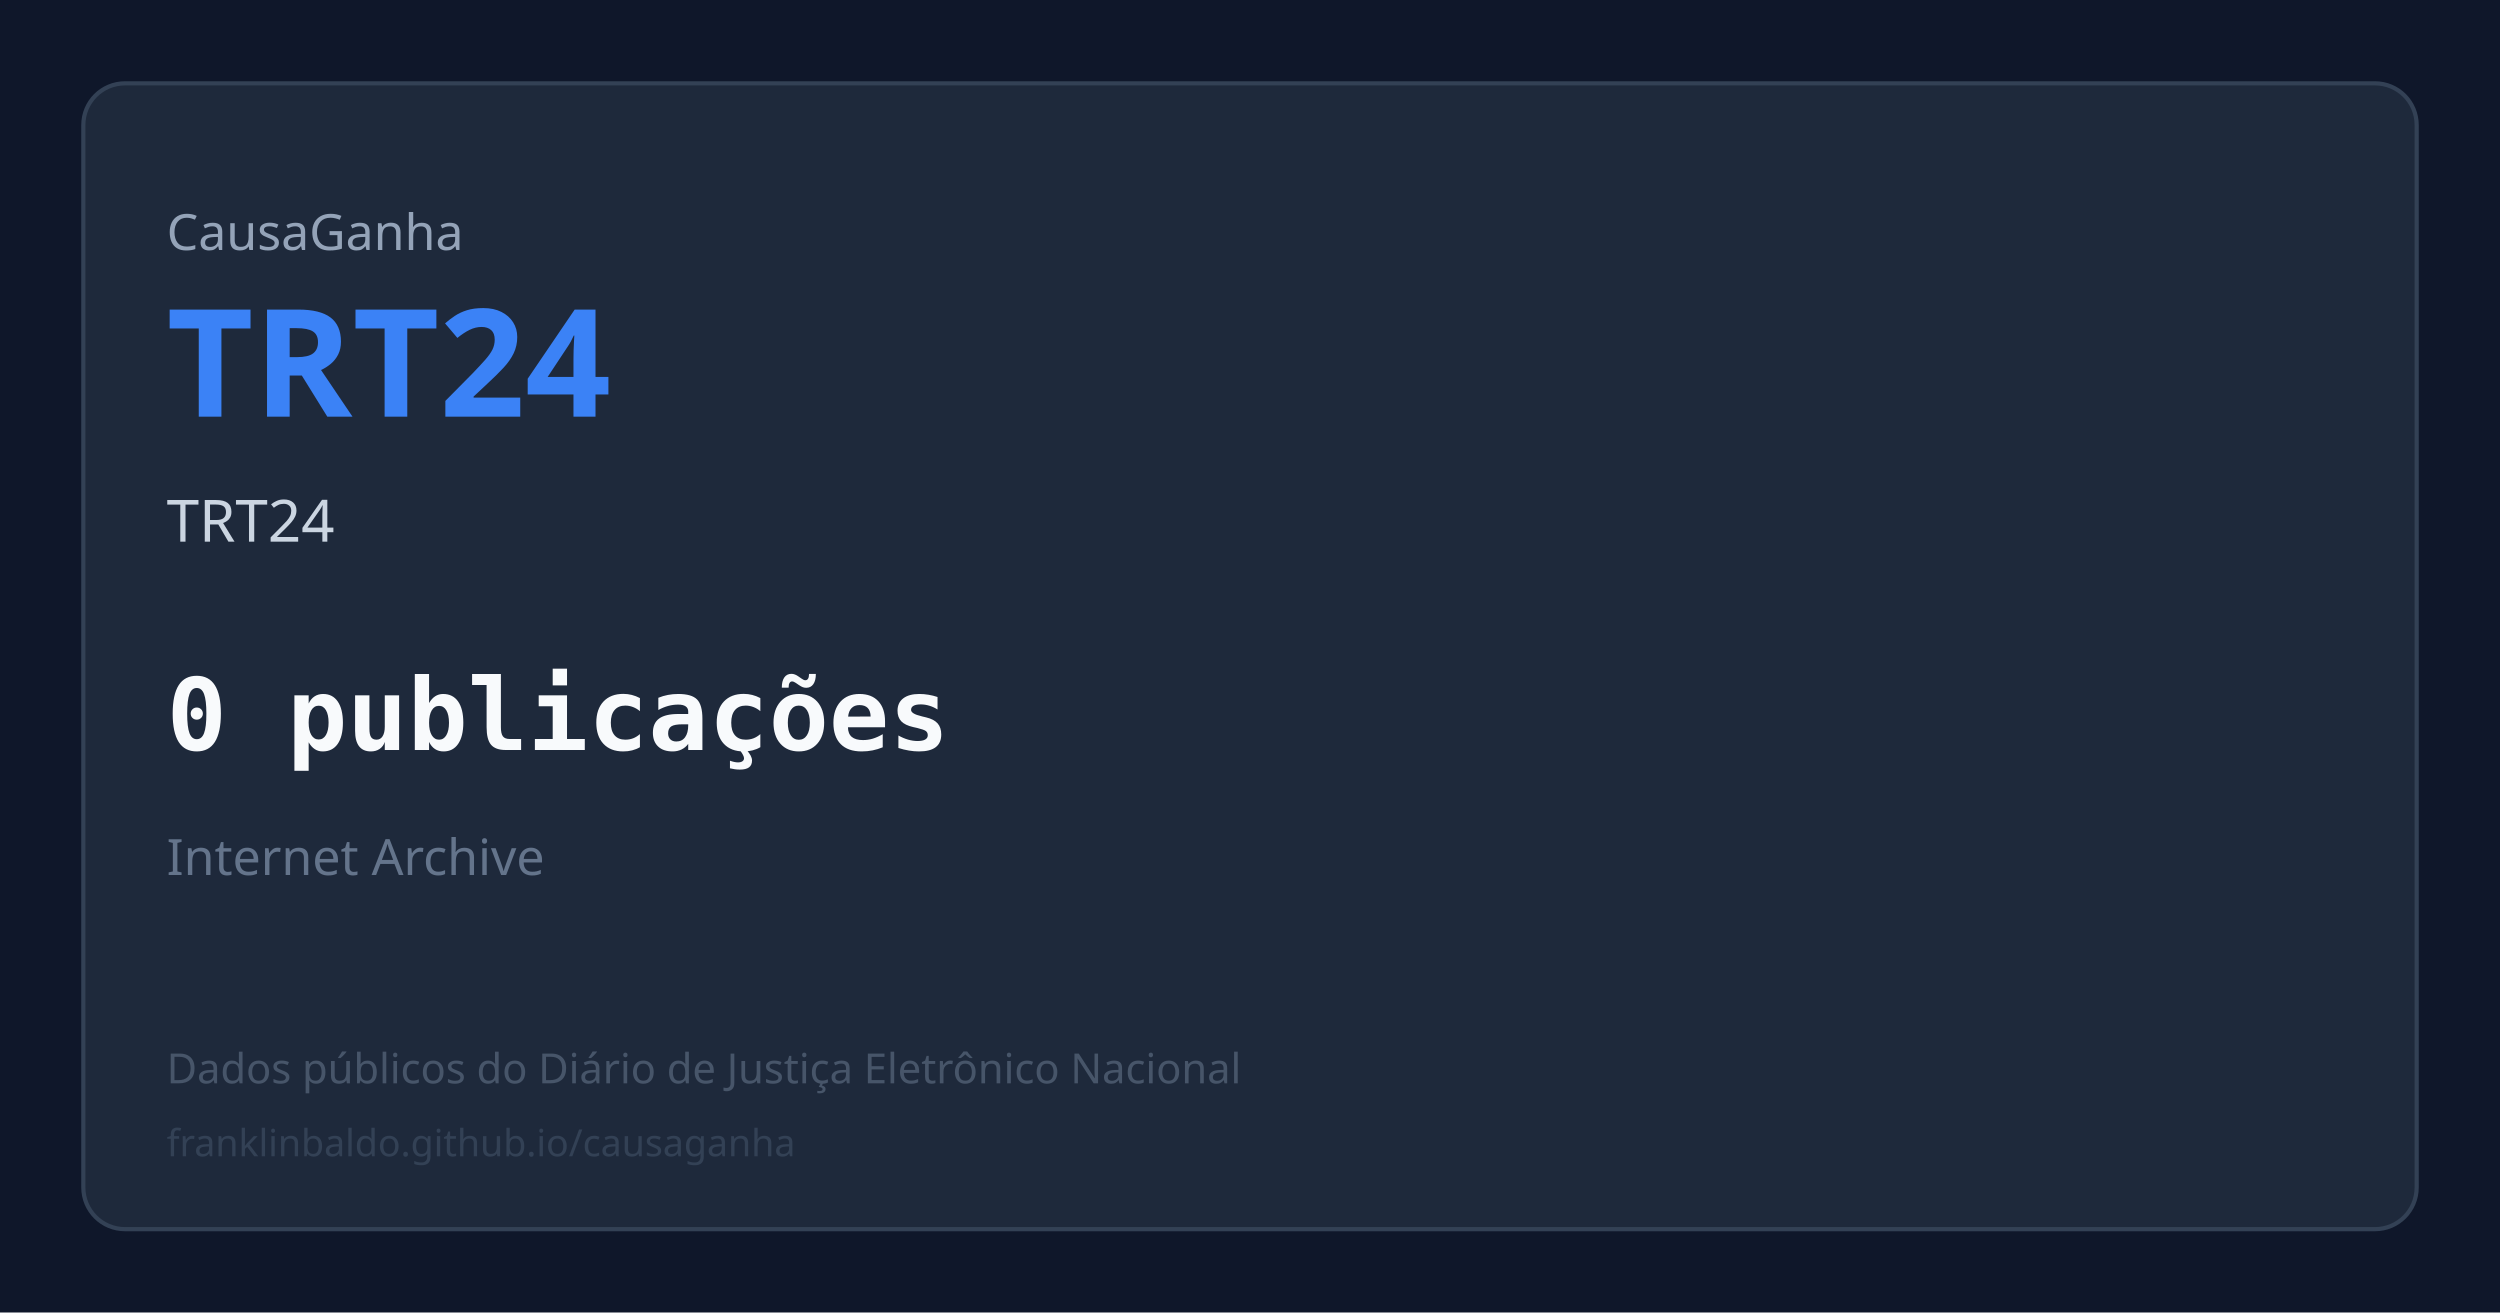
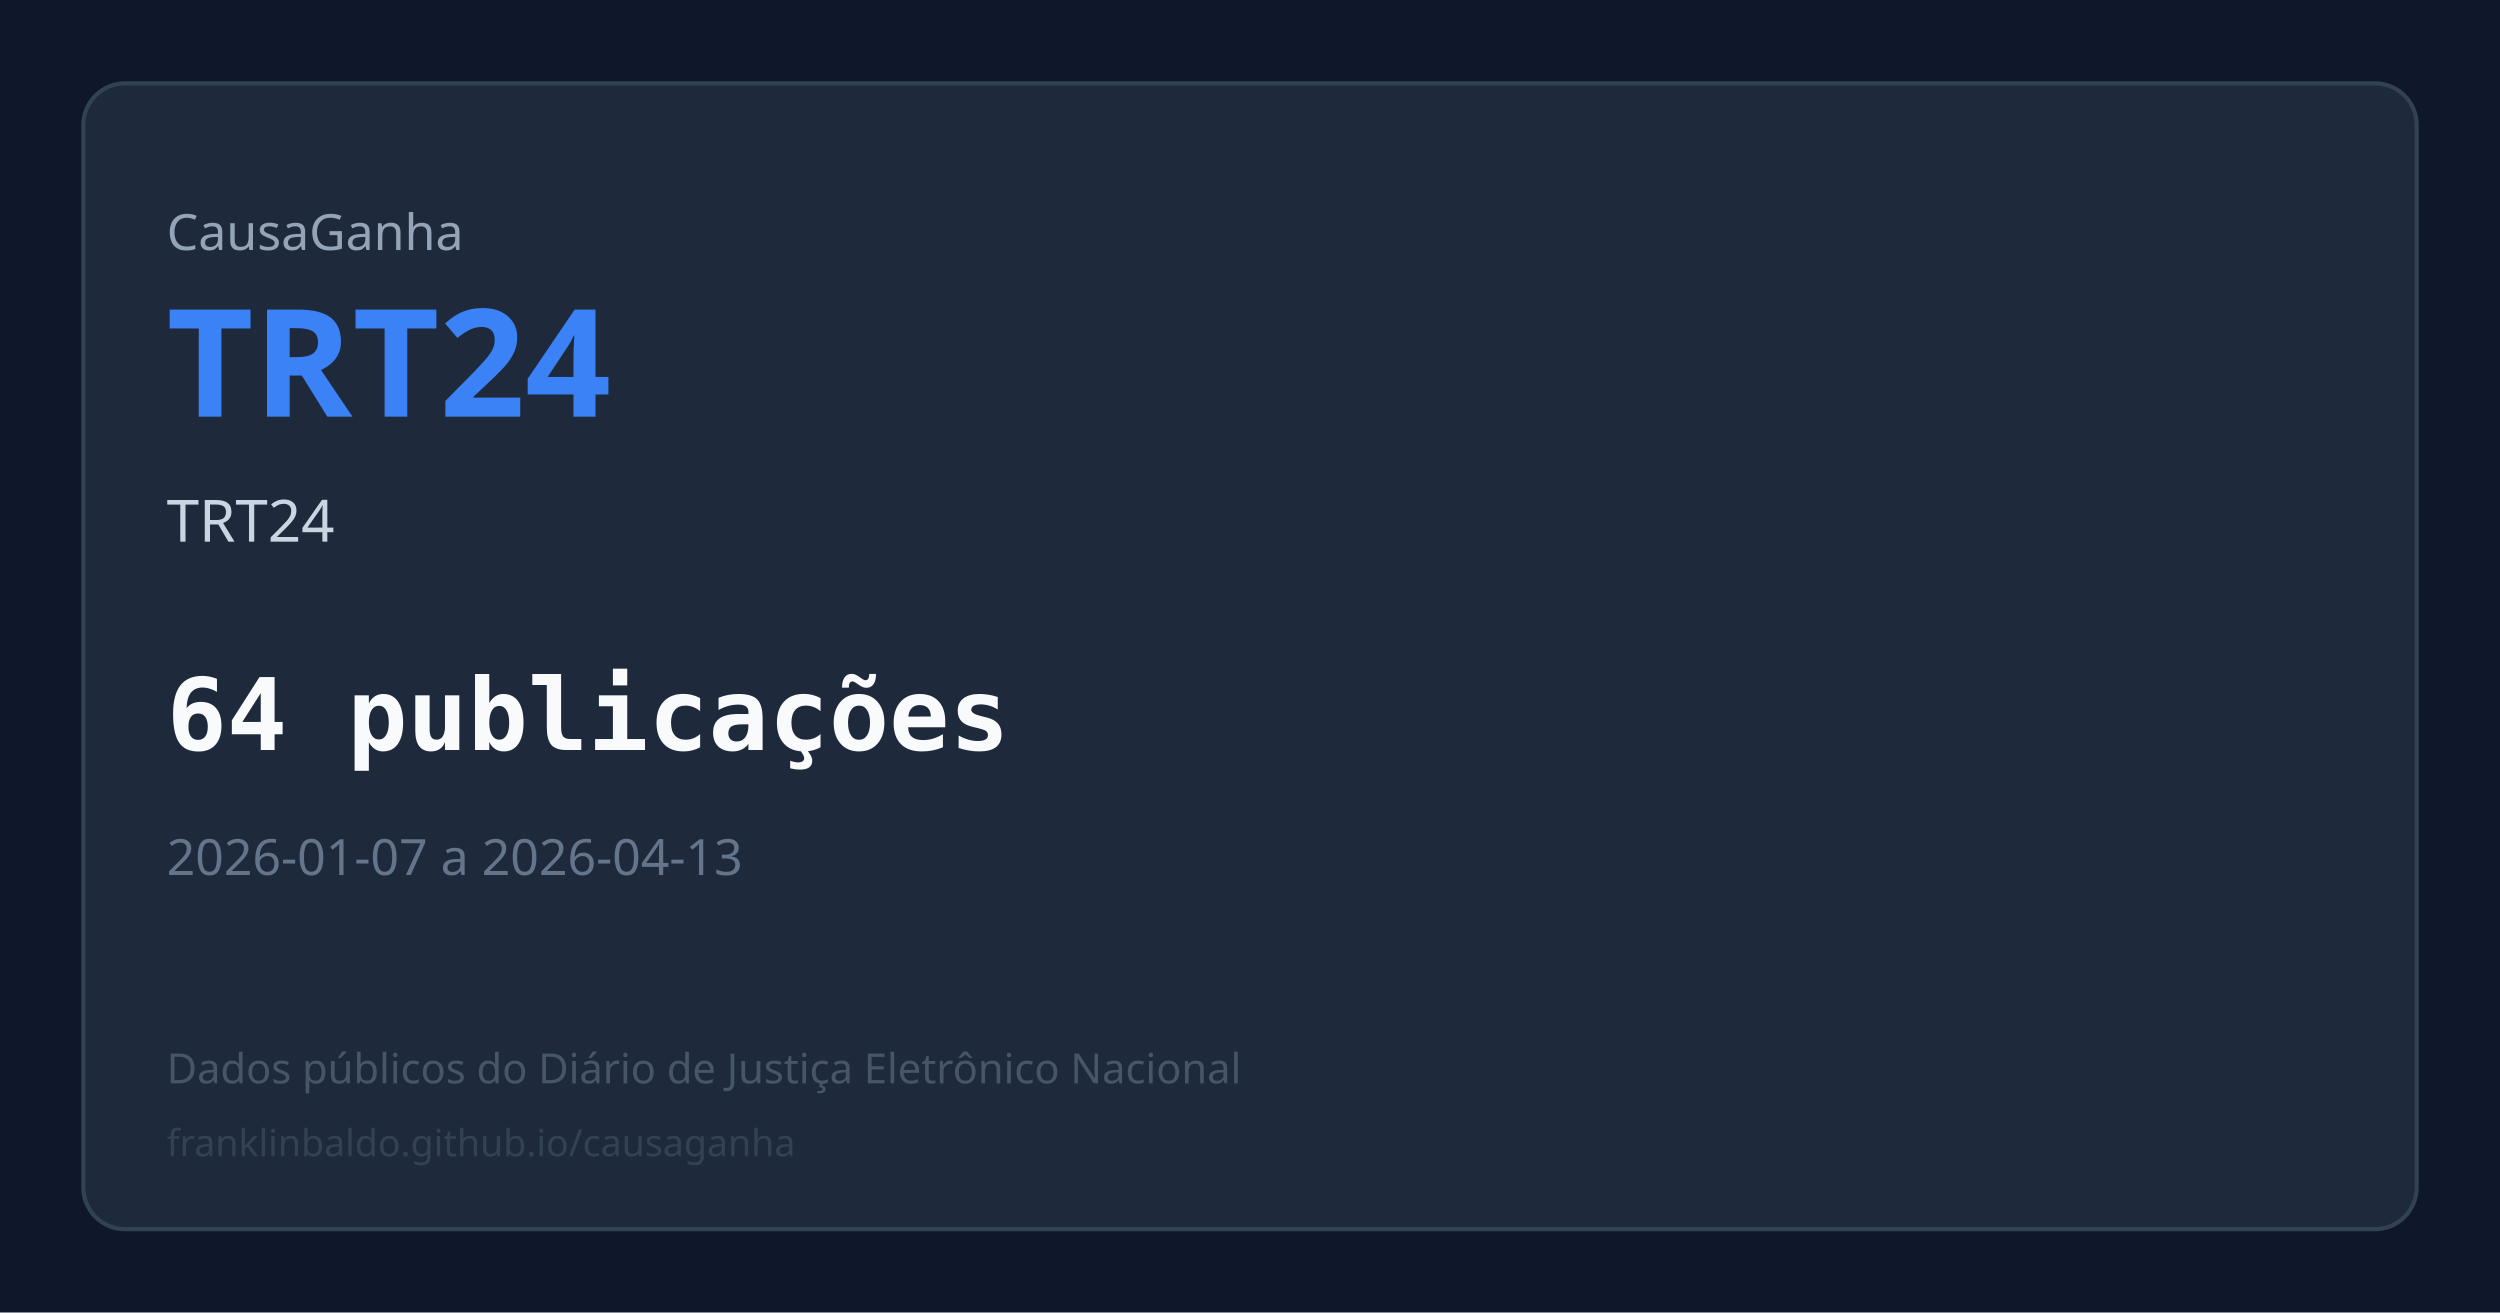
<svg xmlns="http://www.w3.org/2000/svg" width="1200" height="630">
  <rect width="1200" height="630" fill="#0f172a" />
  <rect x="40" y="40" width="1120" height="550" rx="20" fill="#1e293b" stroke="#334155" stroke-width="2" />
  <text x="80" y="120" font-family="system-ui,sans-serif" font-size="24" fill="#94a3b8">CausaGanha</text>
  <text x="80" y="200" font-family="system-ui,sans-serif" font-size="72" font-weight="bold" fill="#3b82f6">TRT24</text>
  <text x="80" y="260" font-family="system-ui,sans-serif" font-size="28" fill="#cbd5e1">TRT24</text>
-   <text x="80" y="360" font-family="monospace" font-size="48" font-weight="bold" fill="#f8fafc">0 publicações</text>
-   <text x="80" y="420" font-family="system-ui,sans-serif" font-size="24" fill="#64748b">Internet Archive</text>
+   <text x="80" y="360" font-family="monospace" font-size="48" font-weight="bold" fill="#f8fafc">64 publicações</text>
+   <text x="80" y="420" font-family="system-ui,sans-serif" font-size="24" fill="#64748b">2026-01-07 a 2026-04-13</text>
  <text x="80" y="520" font-family="system-ui,sans-serif" font-size="20" fill="#475569">Dados públicos do Diário de Justiça Eletrônico Nacional</text>
  <text x="80" y="555" font-family="system-ui,sans-serif" font-size="18" fill="#334155">franklinbaldo.github.io/causaganha</text>
</svg>
